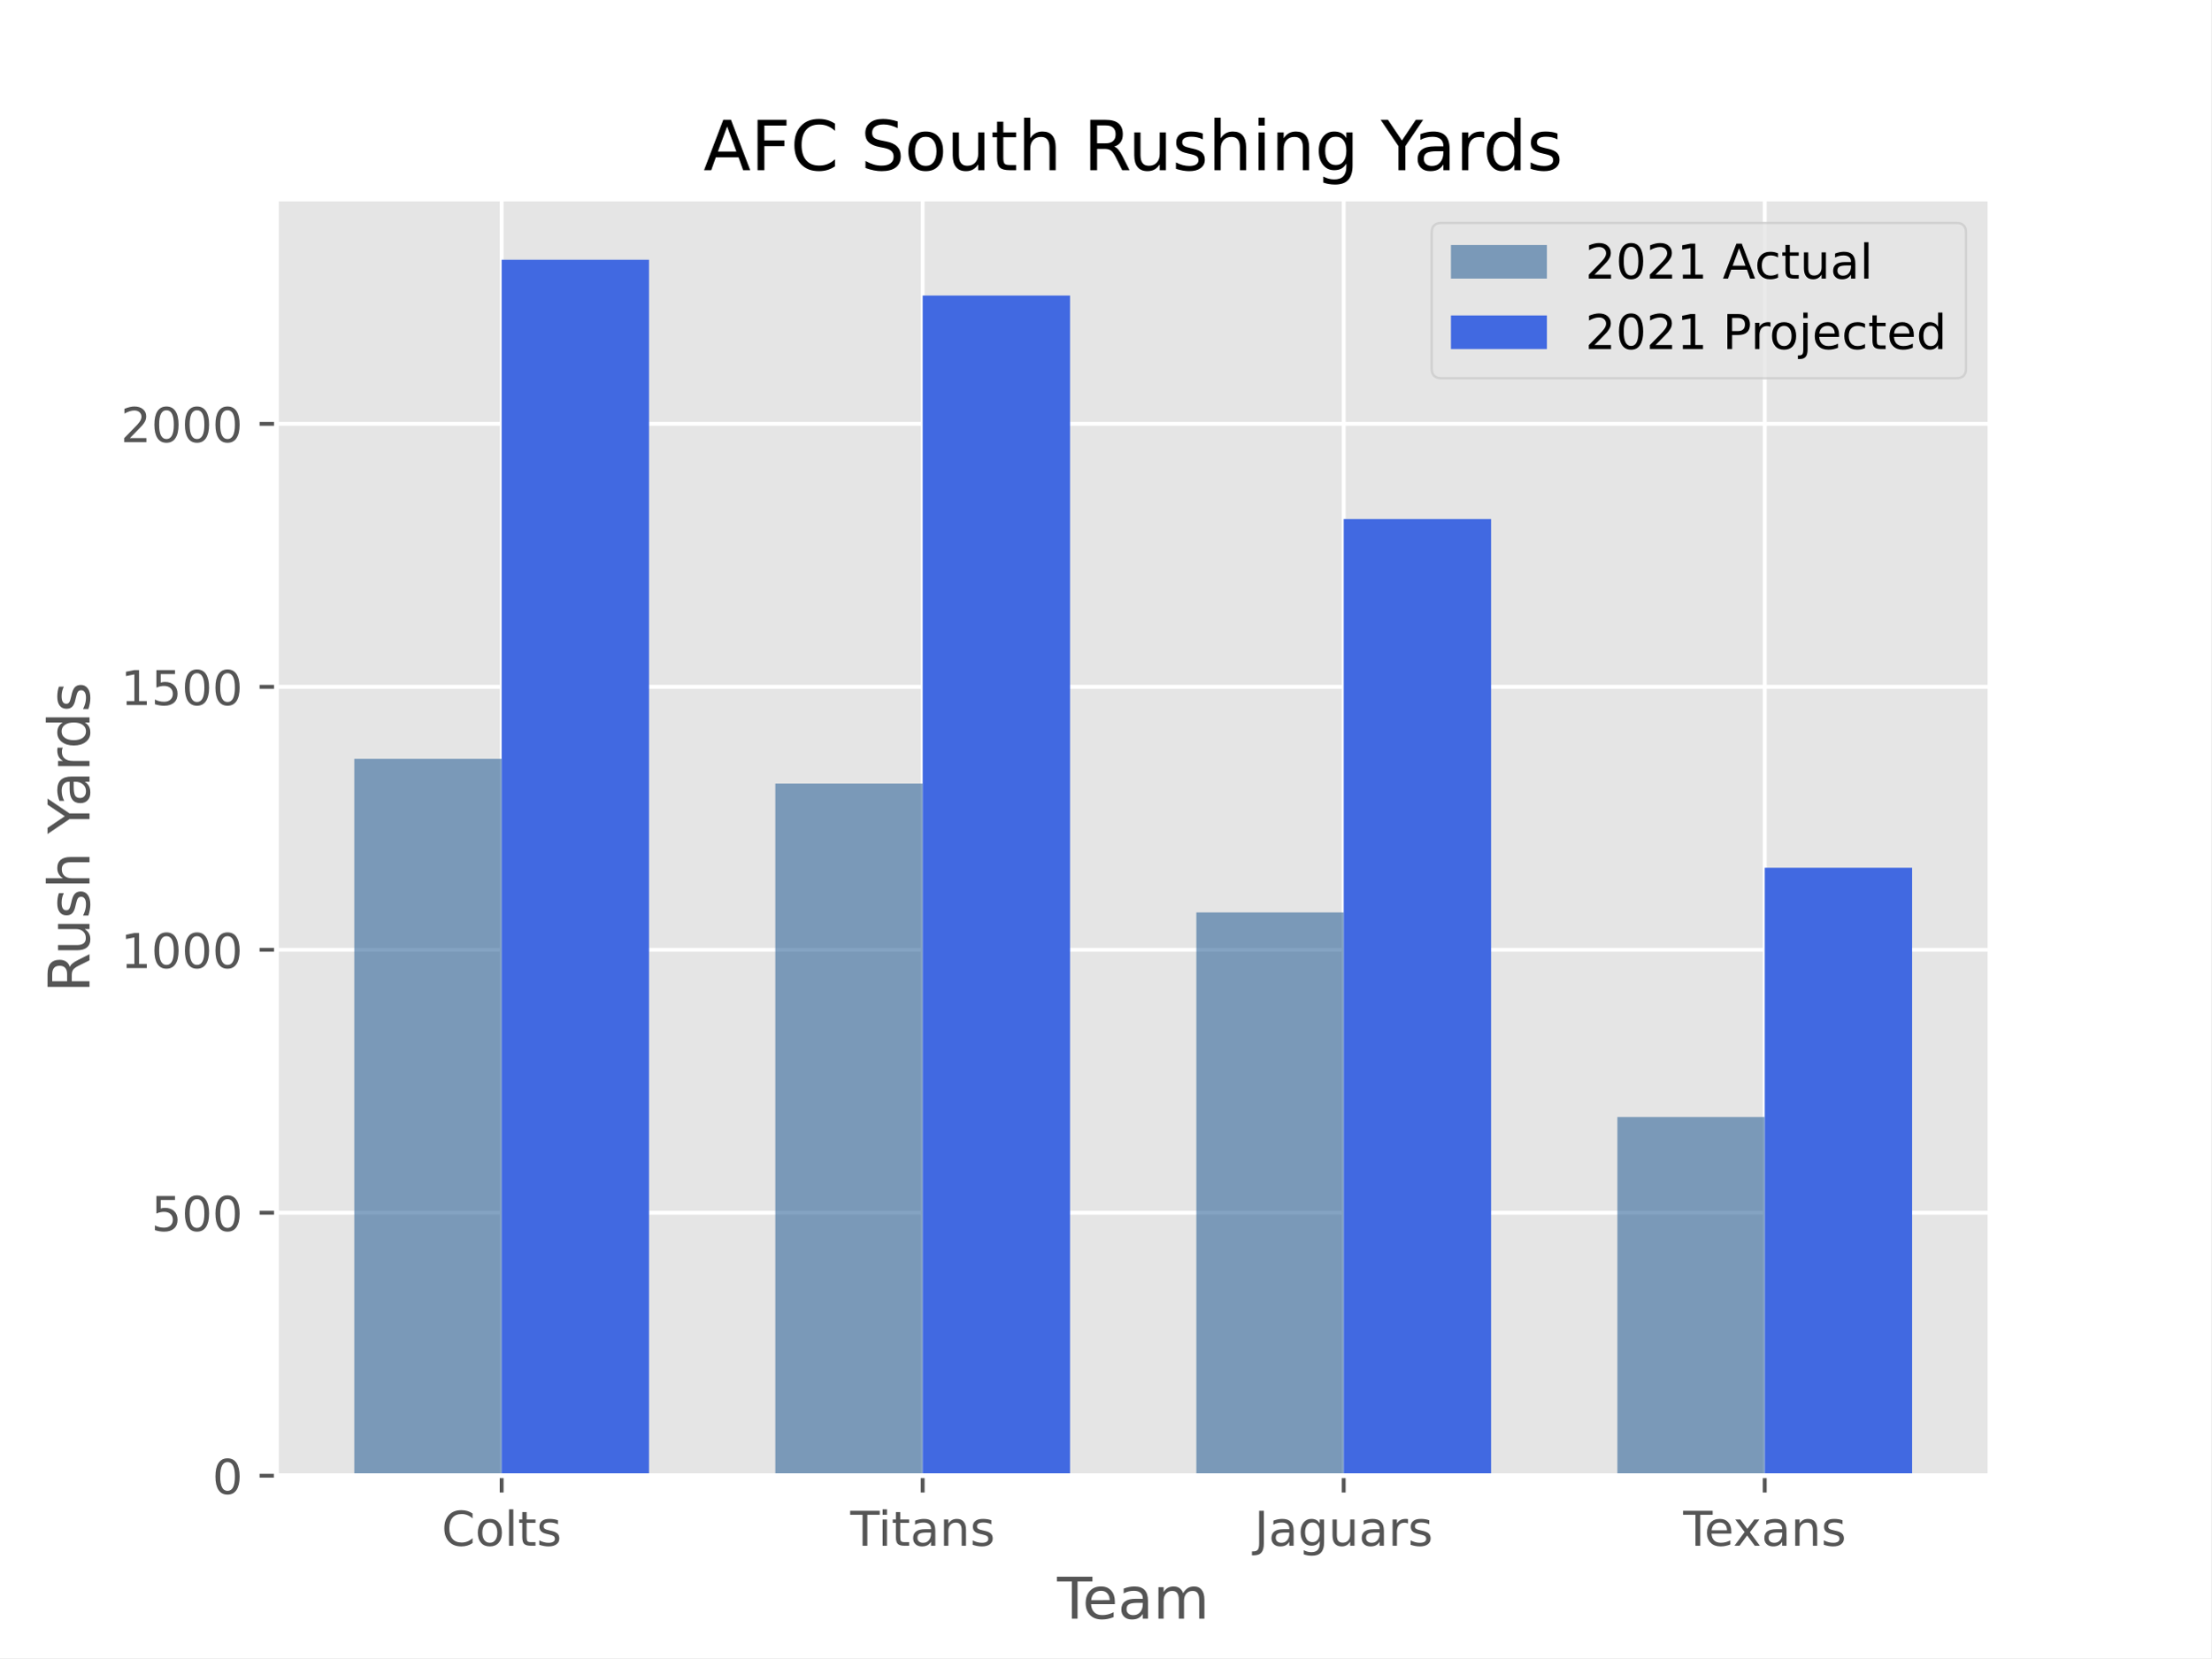
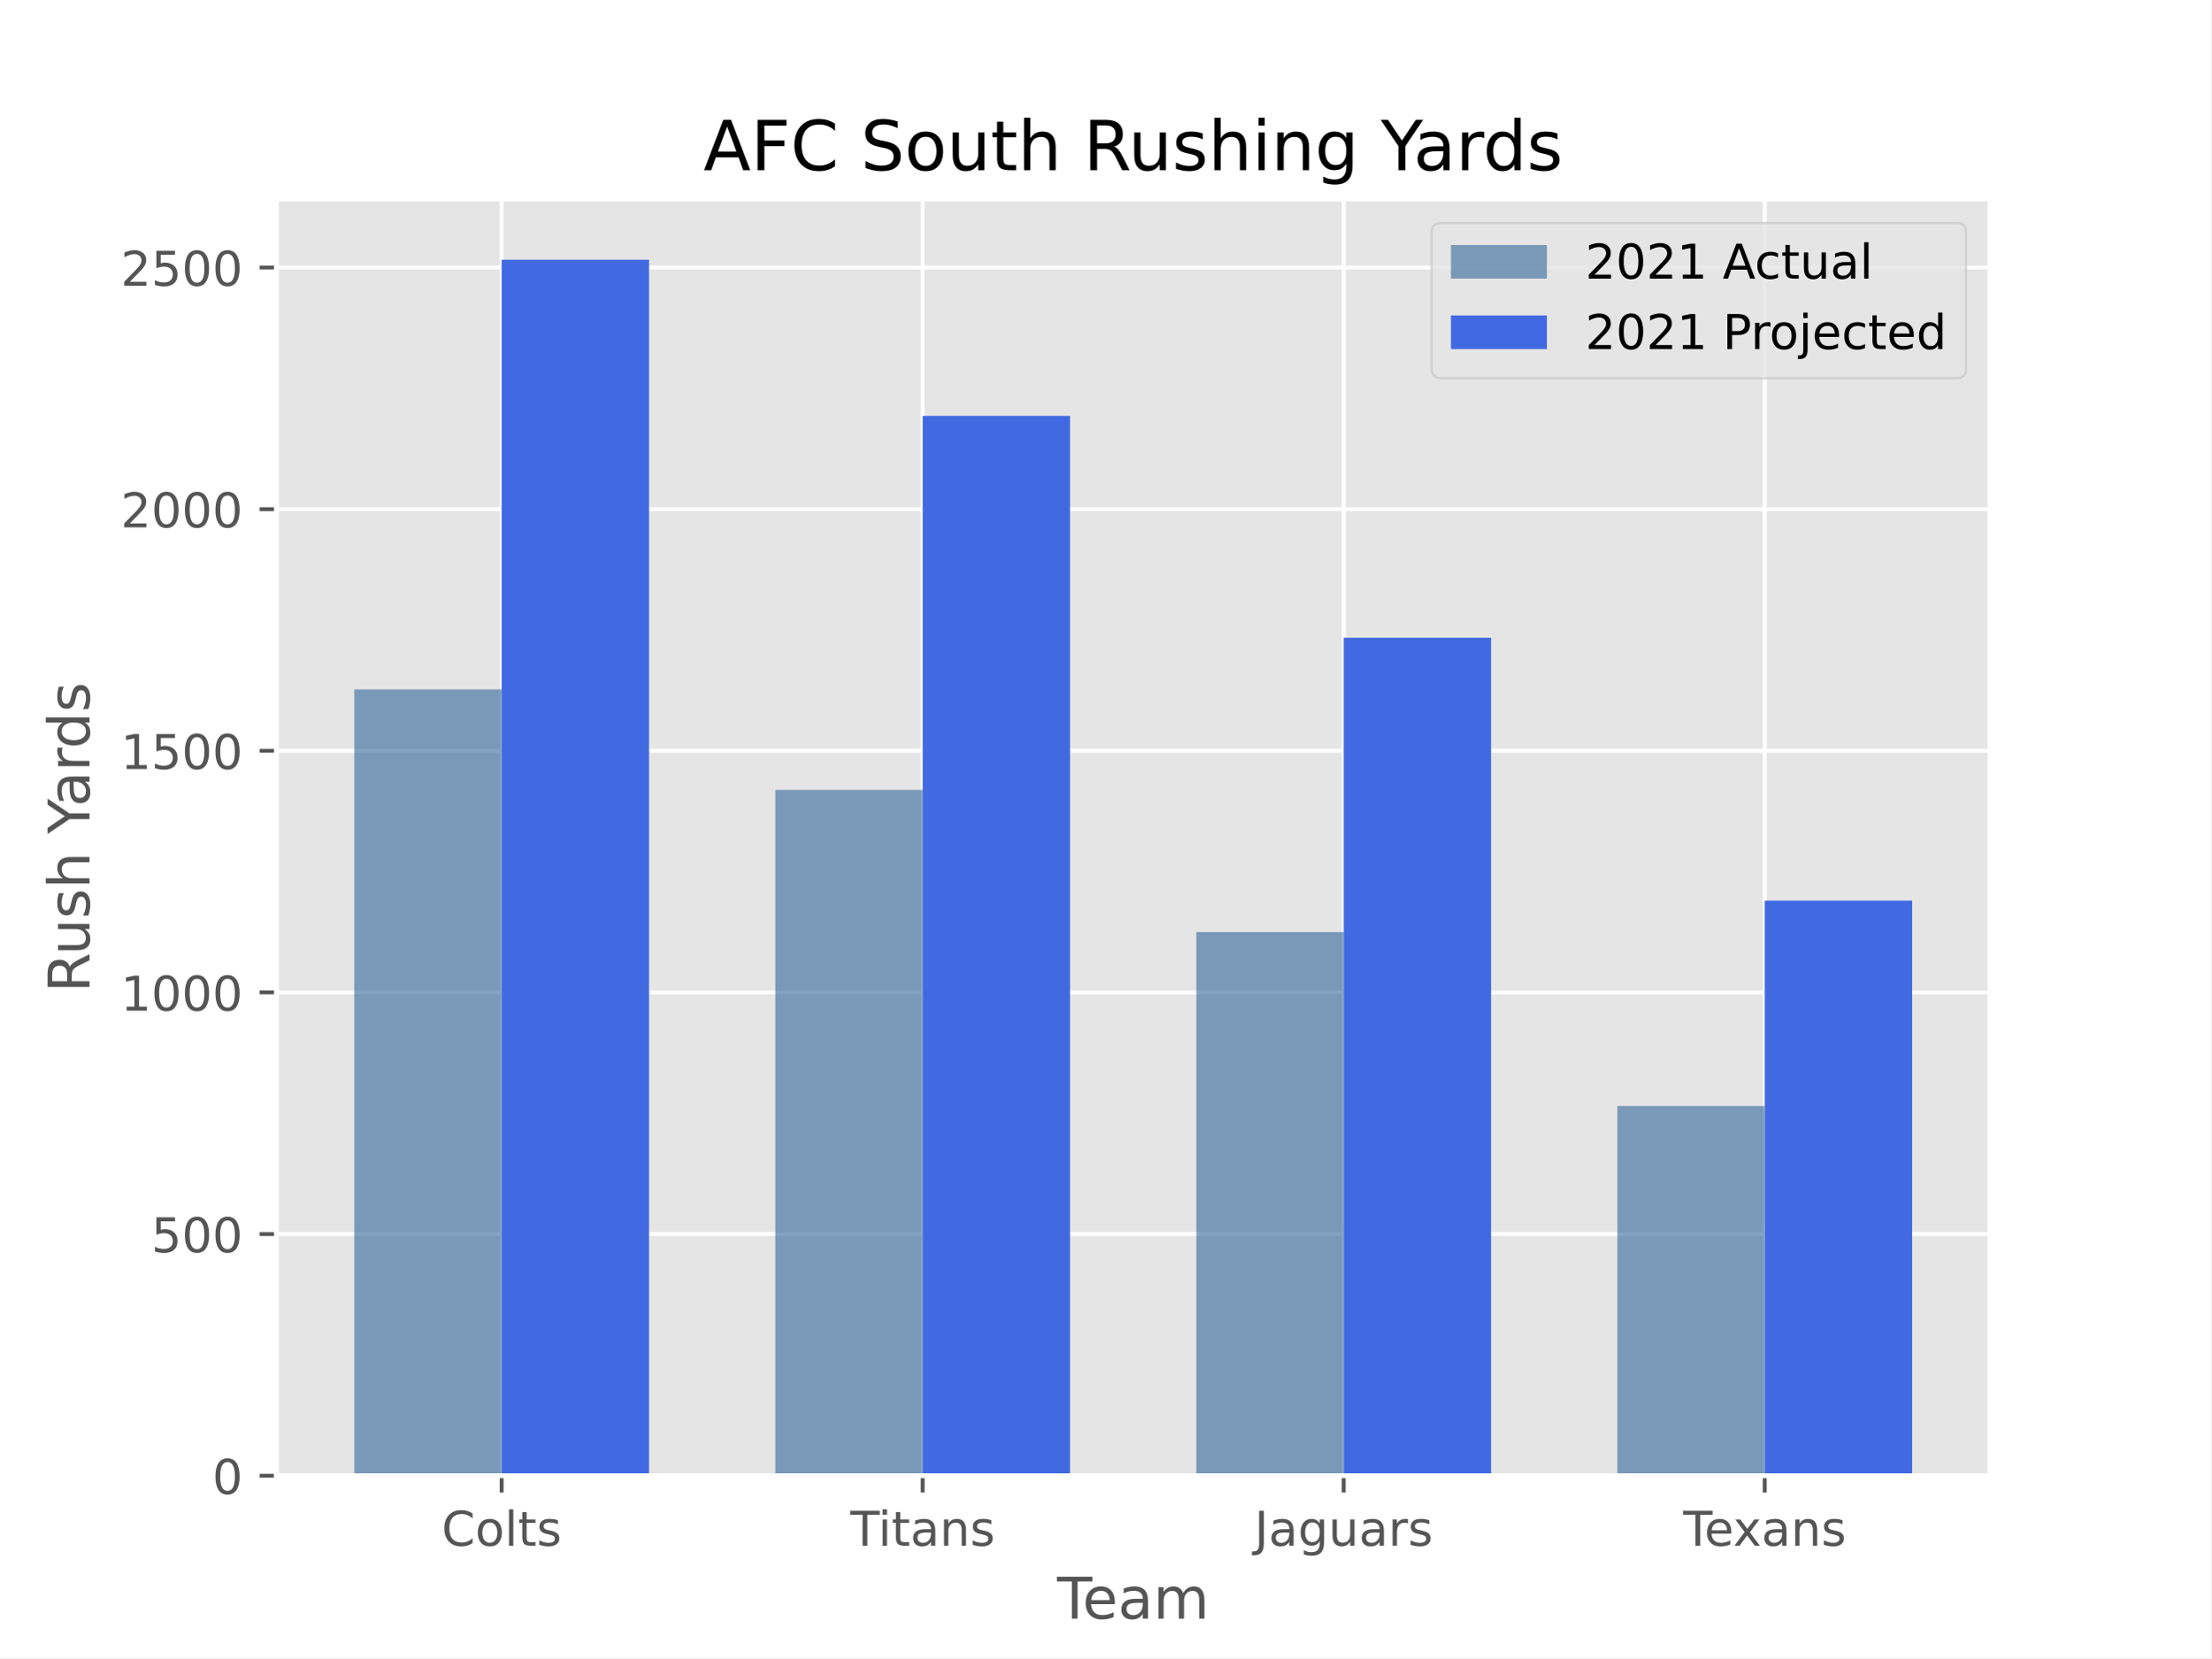
<svg xmlns="http://www.w3.org/2000/svg" xmlns:xlink="http://www.w3.org/1999/xlink" height="345.6pt" version="1.1" viewBox="0 0 460.8 345.6" width="460.8pt">
  <defs>
    <style type="text/css">*{stroke-linecap:butt;stroke-linejoin:round;}</style>
  </defs>
  <g id="figure_1">
    <g id="patch_1">
      <path d="M 0 345.6  L 460.8 345.6  L 460.8 0  L 0 0  z " style="fill:#ffffff;" />
    </g>
    <g id="axes_1">
      <g id="patch_2">
        <path d="M 57.6 307.584  L 414.72 307.584  L 414.72 41.472  L 57.6 41.472  z " style="fill:#e5e5e5;" />
      </g>
      <g id="matplotlib.axis_1">
        <g id="xtick_1">
          <g id="line2d_1">
-             <path clip-path="url(#p4362be9939)" d="M 104.543 307.584  L 104.543 41.472  " style="fill:none;stroke:#ffffff;stroke-linecap:square;stroke-width:0.8;" />
+             <path clip-path="url(#p898515c599)" d="M 104.543 307.584  L 104.543 41.472  " style="fill:none;stroke:#ffffff;stroke-linecap:square;stroke-width:0.8;" />
          </g>
          <g id="line2d_2">
            <defs>
-               <path d="M 0 0  L 0 3.5  " id="m4246001c98" style="stroke:#555555;stroke-width:0.8;" />
-             </defs>
-             <g>
-               <use style="fill:#555555;stroke:#555555;stroke-width:0.8;" x="104.543" xlink:href="#m4246001c98" y="307.584" />
+               <path d="M 0 0  L 0 3.5  " id="m2b80d77c26" style="stroke:#555555;stroke-width:0.8;" />
+             </defs>
+             <g>
+               <use style="fill:#555555;stroke:#555555;stroke-width:0.8;" x="104.543" xlink:href="#m2b80d77c26" y="307.584" />
            </g>
          </g>
          <g id="text_1">
            <g style="fill:#555555;" transform="translate(92.03861 322.1824)scale(0.1 -0.1)">
              <defs>
                <path d="M 4122 4306  L 4122 3641  Q 3803 3938 3442 4084  Q 3081 4231 2675 4231  Q 1875 4231 1450 3742  Q 1025 3253 1025 2328  Q 1025 1406 1450 917  Q 1875 428 2675 428  Q 3081 428 3442 575  Q 3803 722 4122 1019  L 4122 359  Q 3791 134 3420 21  Q 3050 -91 2638 -91  Q 1578 -91 968 557  Q 359 1206 359 2328  Q 359 3453 968 4101  Q 1578 4750 2638 4750  Q 3056 4750 3426 4639  Q 3797 4528 4122 4306  z " id="DejaVuSans-43" transform="scale(0.015625)" />
                <path d="M 1959 3097  Q 1497 3097 1228 2736  Q 959 2375 959 1747  Q 959 1119 1226 758  Q 1494 397 1959 397  Q 2419 397 2687 759  Q 2956 1122 2956 1747  Q 2956 2369 2687 2733  Q 2419 3097 1959 3097  z M 1959 3584  Q 2709 3584 3137 3096  Q 3566 2609 3566 1747  Q 3566 888 3137 398  Q 2709 -91 1959 -91  Q 1206 -91 779 398  Q 353 888 353 1747  Q 353 2609 779 3096  Q 1206 3584 1959 3584  z " id="DejaVuSans-6f" transform="scale(0.015625)" />
                <path d="M 603 4863  L 1178 4863  L 1178 0  L 603 0  L 603 4863  z " id="DejaVuSans-6c" transform="scale(0.015625)" />
                <path d="M 1172 4494  L 1172 3500  L 2356 3500  L 2356 3053  L 1172 3053  L 1172 1153  Q 1172 725 1289 603  Q 1406 481 1766 481  L 2356 481  L 2356 0  L 1766 0  Q 1100 0 847 248  Q 594 497 594 1153  L 594 3053  L 172 3053  L 172 3500  L 594 3500  L 594 4494  L 1172 4494  z " id="DejaVuSans-74" transform="scale(0.015625)" />
                <path d="M 2834 3397  L 2834 2853  Q 2591 2978 2328 3040  Q 2066 3103 1784 3103  Q 1356 3103 1142 2972  Q 928 2841 928 2578  Q 928 2378 1081 2264  Q 1234 2150 1697 2047  L 1894 2003  Q 2506 1872 2764 1633  Q 3022 1394 3022 966  Q 3022 478 2636 193  Q 2250 -91 1575 -91  Q 1294 -91 989 -36  Q 684 19 347 128  L 347 722  Q 666 556 975 473  Q 1284 391 1588 391  Q 1994 391 2212 530  Q 2431 669 2431 922  Q 2431 1156 2273 1281  Q 2116 1406 1581 1522  L 1381 1569  Q 847 1681 609 1914  Q 372 2147 372 2553  Q 372 3047 722 3315  Q 1072 3584 1716 3584  Q 2034 3584 2315 3537  Q 2597 3491 2834 3397  z " id="DejaVuSans-73" transform="scale(0.015625)" />
              </defs>
              <use xlink:href="#DejaVuSans-43" />
              <use x="69.824" xlink:href="#DejaVuSans-6f" />
              <use x="131.006" xlink:href="#DejaVuSans-6c" />
              <use x="158.789" xlink:href="#DejaVuSans-74" />
              <use x="197.998" xlink:href="#DejaVuSans-73" />
            </g>
          </g>
        </g>
        <g id="xtick_2">
          <g id="line2d_3">
-             <path clip-path="url(#p4362be9939)" d="M 192.288 307.584  L 192.288 41.472  " style="fill:none;stroke:#ffffff;stroke-linecap:square;stroke-width:0.8;" />
+             <path clip-path="url(#p898515c599)" d="M 192.288 307.584  L 192.288 41.472  " style="fill:none;stroke:#ffffff;stroke-linecap:square;stroke-width:0.8;" />
          </g>
          <g id="line2d_4">
            <g>
-               <use style="fill:#555555;stroke:#555555;stroke-width:0.8;" x="192.288" xlink:href="#m4246001c98" y="307.584" />
+               <use style="fill:#555555;stroke:#555555;stroke-width:0.8;" x="192.288" xlink:href="#m2b80d77c26" y="307.584" />
            </g>
          </g>
          <g id="text_2">
            <g style="fill:#555555;" transform="translate(177.2034 322.1824)scale(0.1 -0.1)">
              <defs>
                <path d="M -19 4666  L 3928 4666  L 3928 4134  L 2272 4134  L 2272 0  L 1638 0  L 1638 4134  L -19 4134  L -19 4666  z " id="DejaVuSans-54" transform="scale(0.015625)" />
                <path d="M 603 3500  L 1178 3500  L 1178 0  L 603 0  L 603 3500  z M 603 4863  L 1178 4863  L 1178 4134  L 603 4134  L 603 4863  z " id="DejaVuSans-69" transform="scale(0.015625)" />
                <path d="M 2194 1759  Q 1497 1759 1228 1600  Q 959 1441 959 1056  Q 959 750 1161 570  Q 1363 391 1709 391  Q 2188 391 2477 730  Q 2766 1069 2766 1631  L 2766 1759  L 2194 1759  z M 3341 1997  L 3341 0  L 2766 0  L 2766 531  Q 2569 213 2275 61  Q 1981 -91 1556 -91  Q 1019 -91 701 211  Q 384 513 384 1019  Q 384 1609 779 1909  Q 1175 2209 1959 2209  L 2766 2209  L 2766 2266  Q 2766 2663 2505 2880  Q 2244 3097 1772 3097  Q 1472 3097 1187 3025  Q 903 2953 641 2809  L 641 3341  Q 956 3463 1253 3523  Q 1550 3584 1831 3584  Q 2591 3584 2966 3190  Q 3341 2797 3341 1997  z " id="DejaVuSans-61" transform="scale(0.015625)" />
                <path d="M 3513 2113  L 3513 0  L 2938 0  L 2938 2094  Q 2938 2591 2744 2837  Q 2550 3084 2163 3084  Q 1697 3084 1428 2787  Q 1159 2491 1159 1978  L 1159 0  L 581 0  L 581 3500  L 1159 3500  L 1159 2956  Q 1366 3272 1645 3428  Q 1925 3584 2291 3584  Q 2894 3584 3203 3211  Q 3513 2838 3513 2113  z " id="DejaVuSans-6e" transform="scale(0.015625)" />
              </defs>
              <use xlink:href="#DejaVuSans-54" />
              <use x="57.959" xlink:href="#DejaVuSans-69" />
              <use x="85.742" xlink:href="#DejaVuSans-74" />
              <use x="124.951" xlink:href="#DejaVuSans-61" />
              <use x="186.23" xlink:href="#DejaVuSans-6e" />
              <use x="249.609" xlink:href="#DejaVuSans-73" />
            </g>
          </g>
        </g>
        <g id="xtick_3">
          <g id="line2d_5">
-             <path clip-path="url(#p4362be9939)" d="M 280.032 307.584  L 280.032 41.472  " style="fill:none;stroke:#ffffff;stroke-linecap:square;stroke-width:0.8;" />
+             <path clip-path="url(#p898515c599)" d="M 280.032 307.584  L 280.032 41.472  " style="fill:none;stroke:#ffffff;stroke-linecap:square;stroke-width:0.8;" />
          </g>
          <g id="line2d_6">
            <g>
-               <use style="fill:#555555;stroke:#555555;stroke-width:0.8;" x="280.032" xlink:href="#m4246001c98" y="307.584" />
+               <use style="fill:#555555;stroke:#555555;stroke-width:0.8;" x="280.032" xlink:href="#m2b80d77c26" y="307.584" />
            </g>
          </g>
          <g id="text_3">
            <g style="fill:#555555;" transform="translate(261.426 322.1824)scale(0.1 -0.1)">
              <defs>
                <path d="M 628 4666  L 1259 4666  L 1259 325  Q 1259 -519 939 -900  Q 619 -1281 -91 -1281  L -331 -1281  L -331 -750  L -134 -750  Q 284 -750 456 -515  Q 628 -281 628 325  L 628 4666  z " id="DejaVuSans-4a" transform="scale(0.015625)" />
                <path d="M 2906 1791  Q 2906 2416 2648 2759  Q 2391 3103 1925 3103  Q 1463 3103 1205 2759  Q 947 2416 947 1791  Q 947 1169 1205 825  Q 1463 481 1925 481  Q 2391 481 2648 825  Q 2906 1169 2906 1791  z M 3481 434  Q 3481 -459 3084 -895  Q 2688 -1331 1869 -1331  Q 1566 -1331 1297 -1286  Q 1028 -1241 775 -1147  L 775 -588  Q 1028 -725 1275 -790  Q 1522 -856 1778 -856  Q 2344 -856 2625 -561  Q 2906 -266 2906 331  L 2906 616  Q 2728 306 2450 153  Q 2172 0 1784 0  Q 1141 0 747 490  Q 353 981 353 1791  Q 353 2603 747 3093  Q 1141 3584 1784 3584  Q 2172 3584 2450 3431  Q 2728 3278 2906 2969  L 2906 3500  L 3481 3500  L 3481 434  z " id="DejaVuSans-67" transform="scale(0.015625)" />
                <path d="M 544 1381  L 544 3500  L 1119 3500  L 1119 1403  Q 1119 906 1312 657  Q 1506 409 1894 409  Q 2359 409 2629 706  Q 2900 1003 2900 1516  L 2900 3500  L 3475 3500  L 3475 0  L 2900 0  L 2900 538  Q 2691 219 2414 64  Q 2138 -91 1772 -91  Q 1169 -91 856 284  Q 544 659 544 1381  z M 1991 3584  L 1991 3584  z " id="DejaVuSans-75" transform="scale(0.015625)" />
                <path d="M 2631 2963  Q 2534 3019 2420 3045  Q 2306 3072 2169 3072  Q 1681 3072 1420 2755  Q 1159 2438 1159 1844  L 1159 0  L 581 0  L 581 3500  L 1159 3500  L 1159 2956  Q 1341 3275 1631 3429  Q 1922 3584 2338 3584  Q 2397 3584 2469 3576  Q 2541 3569 2628 3553  L 2631 2963  z " id="DejaVuSans-72" transform="scale(0.015625)" />
              </defs>
              <use xlink:href="#DejaVuSans-4a" />
              <use x="29.492" xlink:href="#DejaVuSans-61" />
              <use x="90.771" xlink:href="#DejaVuSans-67" />
              <use x="154.248" xlink:href="#DejaVuSans-75" />
              <use x="217.627" xlink:href="#DejaVuSans-61" />
              <use x="278.906" xlink:href="#DejaVuSans-72" />
              <use x="320.02" xlink:href="#DejaVuSans-73" />
            </g>
          </g>
        </g>
        <g id="xtick_4">
          <g id="line2d_7">
-             <path clip-path="url(#p4362be9939)" d="M 367.777 307.584  L 367.777 41.472  " style="fill:none;stroke:#ffffff;stroke-linecap:square;stroke-width:0.8;" />
+             <path clip-path="url(#p898515c599)" d="M 367.777 307.584  L 367.777 41.472  " style="fill:none;stroke:#ffffff;stroke-linecap:square;stroke-width:0.8;" />
          </g>
          <g id="line2d_8">
            <g>
-               <use style="fill:#555555;stroke:#555555;stroke-width:0.8;" x="367.777" xlink:href="#m4246001c98" y="307.584" />
+               <use style="fill:#555555;stroke:#555555;stroke-width:0.8;" x="367.777" xlink:href="#m2b80d77c26" y="307.584" />
            </g>
          </g>
          <g id="text_4">
            <g style="fill:#555555;" transform="translate(350.7869 322.1824)scale(0.1 -0.1)">
              <defs>
                <path d="M 3597 1894  L 3597 1613  L 953 1613  Q 991 1019 1311 708  Q 1631 397 2203 397  Q 2534 397 2845 478  Q 3156 559 3463 722  L 3463 178  Q 3153 47 2828 -22  Q 2503 -91 2169 -91  Q 1331 -91 842 396  Q 353 884 353 1716  Q 353 2575 817 3079  Q 1281 3584 2069 3584  Q 2775 3584 3186 3129  Q 3597 2675 3597 1894  z M 3022 2063  Q 3016 2534 2758 2815  Q 2500 3097 2075 3097  Q 1594 3097 1305 2825  Q 1016 2553 972 2059  L 3022 2063  z " id="DejaVuSans-65" transform="scale(0.015625)" />
                <path d="M 3513 3500  L 2247 1797  L 3578 0  L 2900 0  L 1881 1375  L 863 0  L 184 0  L 1544 1831  L 300 3500  L 978 3500  L 1906 2253  L 2834 3500  L 3513 3500  z " id="DejaVuSans-78" transform="scale(0.015625)" />
              </defs>
              <use xlink:href="#DejaVuSans-54" />
              <use x="44.084" xlink:href="#DejaVuSans-65" />
              <use x="103.857" xlink:href="#DejaVuSans-78" />
              <use x="163.037" xlink:href="#DejaVuSans-61" />
              <use x="224.316" xlink:href="#DejaVuSans-6e" />
              <use x="287.695" xlink:href="#DejaVuSans-73" />
            </g>
          </g>
        </g>
        <g id="text_5">
          <g style="fill:#555555;" transform="translate(220.3022 337.3802)scale(0.12 -0.12)">
            <defs>
              <path d="M 3328 2828  Q 3544 3216 3844 3400  Q 4144 3584 4550 3584  Q 5097 3584 5394 3201  Q 5691 2819 5691 2113  L 5691 0  L 5113 0  L 5113 2094  Q 5113 2597 4934 2840  Q 4756 3084 4391 3084  Q 3944 3084 3684 2787  Q 3425 2491 3425 1978  L 3425 0  L 2847 0  L 2847 2094  Q 2847 2600 2669 2842  Q 2491 3084 2119 3084  Q 1678 3084 1418 2786  Q 1159 2488 1159 1978  L 1159 0  L 581 0  L 581 3500  L 1159 3500  L 1159 2956  Q 1356 3278 1631 3431  Q 1906 3584 2284 3584  Q 2666 3584 2933 3390  Q 3200 3197 3328 2828  z " id="DejaVuSans-6d" transform="scale(0.015625)" />
            </defs>
            <use xlink:href="#DejaVuSans-54" />
            <use x="44.084" xlink:href="#DejaVuSans-65" />
            <use x="105.607" xlink:href="#DejaVuSans-61" />
            <use x="166.887" xlink:href="#DejaVuSans-6d" />
          </g>
        </g>
      </g>
      <g id="matplotlib.axis_2">
        <g id="ytick_1">
          <g id="line2d_9">
-             <path clip-path="url(#p4362be9939)" d="M 57.6 307.584  L 414.72 307.584  " style="fill:none;stroke:#ffffff;stroke-linecap:square;stroke-width:0.8;" />
+             <path clip-path="url(#p898515c599)" d="M 57.6 307.584  L 414.72 307.584  " style="fill:none;stroke:#ffffff;stroke-linecap:square;stroke-width:0.8;" />
          </g>
          <g id="line2d_10">
            <defs>
-               <path d="M 0 0  L -3.5 0  " id="m868d45d275" style="stroke:#555555;stroke-width:0.8;" />
-             </defs>
-             <g>
-               <use style="fill:#555555;stroke:#555555;stroke-width:0.8;" x="57.6" xlink:href="#m868d45d275" y="307.584" />
+               <path d="M 0 0  L -3.5 0  " id="m10684eb55a" style="stroke:#555555;stroke-width:0.8;" />
+             </defs>
+             <g>
+               <use style="fill:#555555;stroke:#555555;stroke-width:0.8;" x="57.6" xlink:href="#m10684eb55a" y="307.584" />
            </g>
          </g>
          <g id="text_6">
            <g style="fill:#555555;" transform="translate(44.2375 311.3832)scale(0.1 -0.1)">
              <defs>
                <path d="M 2034 4250  Q 1547 4250 1301 3770  Q 1056 3291 1056 2328  Q 1056 1369 1301 889  Q 1547 409 2034 409  Q 2525 409 2770 889  Q 3016 1369 3016 2328  Q 3016 3291 2770 3770  Q 2525 4250 2034 4250  z M 2034 4750  Q 2819 4750 3233 4129  Q 3647 3509 3647 2328  Q 3647 1150 3233 529  Q 2819 -91 2034 -91  Q 1250 -91 836 529  Q 422 1150 422 2328  Q 422 3509 836 4129  Q 1250 4750 2034 4750  z " id="DejaVuSans-30" transform="scale(0.015625)" />
              </defs>
              <use xlink:href="#DejaVuSans-30" />
            </g>
          </g>
        </g>
        <g id="ytick_2">
          <g id="line2d_11">
-             <path clip-path="url(#p4362be9939)" d="M 57.6 252.774  L 414.72 252.774  " style="fill:none;stroke:#ffffff;stroke-linecap:square;stroke-width:0.8;" />
+             <path clip-path="url(#p898515c599)" d="M 57.6 257.218  L 414.72 257.218  " style="fill:none;stroke:#ffffff;stroke-linecap:square;stroke-width:0.8;" />
          </g>
          <g id="line2d_12">
            <g>
-               <use style="fill:#555555;stroke:#555555;stroke-width:0.8;" x="57.6" xlink:href="#m868d45d275" y="252.774" />
+               <use style="fill:#555555;stroke:#555555;stroke-width:0.8;" x="57.6" xlink:href="#m10684eb55a" y="257.218" />
            </g>
          </g>
          <g id="text_7">
-             <g style="fill:#555555;" transform="translate(31.5125 256.5735)scale(0.1 -0.1)">
+             <g style="fill:#555555;" transform="translate(31.5125 261.0176)scale(0.1 -0.1)">
              <defs>
                <path d="M 691 4666  L 3169 4666  L 3169 4134  L 1269 4134  L 1269 2991  Q 1406 3038 1543 3061  Q 1681 3084 1819 3084  Q 2600 3084 3056 2656  Q 3513 2228 3513 1497  Q 3513 744 3044 326  Q 2575 -91 1722 -91  Q 1428 -91 1123 -41  Q 819 9 494 109  L 494 744  Q 775 591 1075 516  Q 1375 441 1709 441  Q 2250 441 2565 725  Q 2881 1009 2881 1497  Q 2881 1984 2565 2268  Q 2250 2553 1709 2553  Q 1456 2553 1204 2497  Q 953 2441 691 2322  L 691 4666  z " id="DejaVuSans-35" transform="scale(0.015625)" />
              </defs>
              <use xlink:href="#DejaVuSans-35" />
              <use x="63.623" xlink:href="#DejaVuSans-30" />
              <use x="127.246" xlink:href="#DejaVuSans-30" />
            </g>
          </g>
        </g>
        <g id="ytick_3">
          <g id="line2d_13">
-             <path clip-path="url(#p4362be9939)" d="M 57.6 197.965  L 414.72 197.965  " style="fill:none;stroke:#ffffff;stroke-linecap:square;stroke-width:0.8;" />
+             <path clip-path="url(#p898515c599)" d="M 57.6 206.853  L 414.72 206.853  " style="fill:none;stroke:#ffffff;stroke-linecap:square;stroke-width:0.8;" />
          </g>
          <g id="line2d_14">
            <g>
-               <use style="fill:#555555;stroke:#555555;stroke-width:0.8;" x="57.6" xlink:href="#m868d45d275" y="197.965" />
+               <use style="fill:#555555;stroke:#555555;stroke-width:0.8;" x="57.6" xlink:href="#m10684eb55a" y="206.853" />
            </g>
          </g>
          <g id="text_8">
-             <g style="fill:#555555;" transform="translate(25.15 201.7638)scale(0.1 -0.1)">
+             <g style="fill:#555555;" transform="translate(25.15 210.6519)scale(0.1 -0.1)">
              <defs>
                <path d="M 794 531  L 1825 531  L 1825 4091  L 703 3866  L 703 4441  L 1819 4666  L 2450 4666  L 2450 531  L 3481 531  L 3481 0  L 794 0  L 794 531  z " id="DejaVuSans-31" transform="scale(0.015625)" />
              </defs>
              <use xlink:href="#DejaVuSans-31" />
              <use x="63.623" xlink:href="#DejaVuSans-30" />
              <use x="127.246" xlink:href="#DejaVuSans-30" />
              <use x="190.869" xlink:href="#DejaVuSans-30" />
            </g>
          </g>
        </g>
        <g id="ytick_4">
          <g id="line2d_15">
-             <path clip-path="url(#p4362be9939)" d="M 57.6 143.155  L 414.72 143.155  " style="fill:none;stroke:#ffffff;stroke-linecap:square;stroke-width:0.8;" />
+             <path clip-path="url(#p898515c599)" d="M 57.6 156.487  L 414.72 156.487  " style="fill:none;stroke:#ffffff;stroke-linecap:square;stroke-width:0.8;" />
          </g>
          <g id="line2d_16">
            <g>
-               <use style="fill:#555555;stroke:#555555;stroke-width:0.8;" x="57.6" xlink:href="#m868d45d275" y="143.155" />
+               <use style="fill:#555555;stroke:#555555;stroke-width:0.8;" x="57.6" xlink:href="#m10684eb55a" y="156.487" />
            </g>
          </g>
          <g id="text_9">
-             <g style="fill:#555555;" transform="translate(25.15 146.9542)scale(0.1 -0.1)">
+             <g style="fill:#555555;" transform="translate(25.15 160.2862)scale(0.1 -0.1)">
              <use xlink:href="#DejaVuSans-31" />
              <use x="63.623" xlink:href="#DejaVuSans-35" />
              <use x="127.246" xlink:href="#DejaVuSans-30" />
              <use x="190.869" xlink:href="#DejaVuSans-30" />
            </g>
          </g>
        </g>
        <g id="ytick_5">
          <g id="line2d_17">
-             <path clip-path="url(#p4362be9939)" d="M 57.6 88.345  L 414.72 88.345  " style="fill:none;stroke:#ffffff;stroke-linecap:square;stroke-width:0.8;" />
+             <path clip-path="url(#p898515c599)" d="M 57.6 106.121  L 414.72 106.121  " style="fill:none;stroke:#ffffff;stroke-linecap:square;stroke-width:0.8;" />
          </g>
          <g id="line2d_18">
            <g>
-               <use style="fill:#555555;stroke:#555555;stroke-width:0.8;" x="57.6" xlink:href="#m868d45d275" y="88.345" />
+               <use style="fill:#555555;stroke:#555555;stroke-width:0.8;" x="57.6" xlink:href="#m10684eb55a" y="106.121" />
            </g>
          </g>
          <g id="text_10">
-             <g style="fill:#555555;" transform="translate(25.15 92.14446)scale(0.1 -0.1)">
+             <g style="fill:#555555;" transform="translate(25.15 109.9206)scale(0.1 -0.1)">
              <defs>
                <path d="M 1228 531  L 3431 531  L 3431 0  L 469 0  L 469 531  Q 828 903 1448 1529  Q 2069 2156 2228 2338  Q 2531 2678 2651 2914  Q 2772 3150 2772 3378  Q 2772 3750 2511 3984  Q 2250 4219 1831 4219  Q 1534 4219 1204 4116  Q 875 4013 500 3803  L 500 4441  Q 881 4594 1212 4672  Q 1544 4750 1819 4750  Q 2544 4750 2975 4387  Q 3406 4025 3406 3419  Q 3406 3131 3298 2873  Q 3191 2616 2906 2266  Q 2828 2175 2409 1742  Q 1991 1309 1228 531  z " id="DejaVuSans-32" transform="scale(0.015625)" />
              </defs>
              <use xlink:href="#DejaVuSans-32" />
              <use x="63.623" xlink:href="#DejaVuSans-30" />
              <use x="127.246" xlink:href="#DejaVuSans-30" />
              <use x="190.869" xlink:href="#DejaVuSans-30" />
            </g>
          </g>
        </g>
-         <g id="text_11">
+         <g id="ytick_6">
+           <g id="line2d_19">
+             <path clip-path="url(#p898515c599)" d="M 57.6 55.756  L 414.72 55.756  " style="fill:none;stroke:#ffffff;stroke-linecap:square;stroke-width:0.8;" />
+           </g>
+           <g id="line2d_20">
+             <g>
+               <use style="fill:#555555;stroke:#555555;stroke-width:0.8;" x="57.6" xlink:href="#m10684eb55a" y="55.756" />
+             </g>
+           </g>
+           <g id="text_11">
+             <g style="fill:#555555;" transform="translate(25.15 59.55492)scale(0.1 -0.1)">
+               <use xlink:href="#DejaVuSans-32" />
+               <use x="63.623" xlink:href="#DejaVuSans-35" />
+               <use x="127.246" xlink:href="#DejaVuSans-30" />
+               <use x="190.869" xlink:href="#DejaVuSans-30" />
+             </g>
+           </g>
+         </g>
+         <g id="text_12">
          <g style="fill:#555555;" transform="translate(18.65438 206.8774)rotate(-90)scale(0.12 -0.12)">
            <defs>
              <path d="M 2841 2188  Q 3044 2119 3236 1894  Q 3428 1669 3622 1275  L 4263 0  L 3584 0  L 2988 1197  Q 2756 1666 2539 1819  Q 2322 1972 1947 1972  L 1259 1972  L 1259 0  L 628 0  L 628 4666  L 2053 4666  Q 2853 4666 3247 4331  Q 3641 3997 3641 3322  Q 3641 2881 3436 2590  Q 3231 2300 2841 2188  z M 1259 4147  L 1259 2491  L 2053 2491  Q 2509 2491 2742 2702  Q 2975 2913 2975 3322  Q 2975 3731 2742 3939  Q 2509 4147 2053 4147  L 1259 4147  z " id="DejaVuSans-52" transform="scale(0.015625)" />
              <path d="M 3513 2113  L 3513 0  L 2938 0  L 2938 2094  Q 2938 2591 2744 2837  Q 2550 3084 2163 3084  Q 1697 3084 1428 2787  Q 1159 2491 1159 1978  L 1159 0  L 581 0  L 581 4863  L 1159 4863  L 1159 2956  Q 1366 3272 1645 3428  Q 1925 3584 2291 3584  Q 2894 3584 3203 3211  Q 3513 2838 3513 2113  z " id="DejaVuSans-68" transform="scale(0.015625)" />
              <path id="DejaVuSans-20" transform="scale(0.015625)" />
              <path d="M -13 4666  L 666 4666  L 1959 2747  L 3244 4666  L 3922 4666  L 2272 2222  L 2272 0  L 1638 0  L 1638 2222  L -13 4666  z " id="DejaVuSans-59" transform="scale(0.015625)" />
              <path d="M 2906 2969  L 2906 4863  L 3481 4863  L 3481 0  L 2906 0  L 2906 525  Q 2725 213 2448 61  Q 2172 -91 1784 -91  Q 1150 -91 751 415  Q 353 922 353 1747  Q 353 2572 751 3078  Q 1150 3584 1784 3584  Q 2172 3584 2448 3432  Q 2725 3281 2906 2969  z M 947 1747  Q 947 1113 1208 752  Q 1469 391 1925 391  Q 2381 391 2643 752  Q 2906 1113 2906 1747  Q 2906 2381 2643 2742  Q 2381 3103 1925 3103  Q 1469 3103 1208 2742  Q 947 2381 947 1747  z " id="DejaVuSans-64" transform="scale(0.015625)" />
            </defs>
            <use xlink:href="#DejaVuSans-52" />
            <use x="64.982" xlink:href="#DejaVuSans-75" />
            <use x="128.361" xlink:href="#DejaVuSans-73" />
            <use x="180.461" xlink:href="#DejaVuSans-68" />
            <use x="243.84" xlink:href="#DejaVuSans-20" />
            <use x="275.627" xlink:href="#DejaVuSans-59" />
            <use x="322.961" xlink:href="#DejaVuSans-61" />
            <use x="384.24" xlink:href="#DejaVuSans-72" />
            <use x="423.604" xlink:href="#DejaVuSans-64" />
            <use x="487.08" xlink:href="#DejaVuSans-73" />
          </g>
        </g>
      </g>
      <g id="patch_3">
-         <path clip-path="url(#p4362be9939)" d="M 73.833 307.584  L 104.543 307.584  L 104.543 158.173  L 73.833 158.173  z " style="fill:#336699;fill-opacity:0.6;" />
+         <path clip-path="url(#p898515c599)" d="M 73.833 307.584  L 104.543 307.584  L 104.543 143.694  L 73.833 143.694  z " style="fill:#336699;fill-opacity:0.6;" />
      </g>
      <g id="patch_4">
-         <path clip-path="url(#p4362be9939)" d="M 161.577 307.584  L 192.288 307.584  L 192.288 163.325  L 161.577 163.325  z " style="fill:#336699;fill-opacity:0.6;" />
+         <path clip-path="url(#p898515c599)" d="M 161.577 307.584  L 192.288 307.584  L 192.288 164.646  L 161.577 164.646  z " style="fill:#336699;fill-opacity:0.6;" />
      </g>
      <g id="patch_5">
-         <path clip-path="url(#p4362be9939)" d="M 249.322 307.584  L 280.032 307.584  L 280.032 190.182  L 249.322 190.182  z " style="fill:#336699;fill-opacity:0.6;" />
+         <path clip-path="url(#p898515c599)" d="M 249.322 307.584  L 280.032 307.584  L 280.032 194.261  L 249.322 194.261  z " style="fill:#336699;fill-opacity:0.6;" />
      </g>
      <g id="patch_6">
-         <path clip-path="url(#p4362be9939)" d="M 337.066 307.584  L 367.777 307.584  L 367.777 232.824  L 337.066 232.824  z " style="fill:#336699;fill-opacity:0.6;" />
+         <path clip-path="url(#p898515c599)" d="M 337.066 307.584  L 367.777 307.584  L 367.777 230.525  L 337.066 230.525  z " style="fill:#336699;fill-opacity:0.6;" />
      </g>
      <g id="patch_7">
-         <path clip-path="url(#p4362be9939)" d="M 104.543 307.584  L 135.254 307.584  L 135.254 54.144  L 104.543 54.144  z " style="fill:#4169e1;" />
+         <path clip-path="url(#p898515c599)" d="M 104.543 307.584  L 135.254 307.584  L 135.254 54.144  L 104.543 54.144  z " style="fill:#4169e1;" />
      </g>
      <g id="patch_8">
-         <path clip-path="url(#p4362be9939)" d="M 192.288 307.584  L 222.998 307.584  L 222.998 61.598  L 192.288 61.598  z " style="fill:#4169e1;" />
+         <path clip-path="url(#p898515c599)" d="M 192.288 307.584  L 222.998 307.584  L 222.998 86.68  L 192.288 86.68  z " style="fill:#4169e1;" />
      </g>
      <g id="patch_9">
-         <path clip-path="url(#p4362be9939)" d="M 280.032 307.584  L 310.743 307.584  L 310.743 108.186  L 280.032 108.186  z " style="fill:#4169e1;" />
+         <path clip-path="url(#p898515c599)" d="M 280.032 307.584  L 310.743 307.584  L 310.743 132.916  L 280.032 132.916  z " style="fill:#4169e1;" />
      </g>
      <g id="patch_10">
-         <path clip-path="url(#p4362be9939)" d="M 367.777 307.584  L 398.487 307.584  L 398.487 180.864  L 367.777 180.864  z " style="fill:#4169e1;" />
+         <path clip-path="url(#p898515c599)" d="M 367.777 307.584  L 398.487 307.584  L 398.487 187.714  L 367.777 187.714  z " style="fill:#4169e1;" />
      </g>
      <g id="patch_11">
        <path d="M 57.6 307.584  L 57.6 41.472  " style="fill:none;stroke:#ffffff;stroke-linecap:square;stroke-linejoin:miter;" />
      </g>
      <g id="patch_12">
        <path d="M 414.72 307.584  L 414.72 41.472  " style="fill:none;stroke:#ffffff;stroke-linecap:square;stroke-linejoin:miter;" />
      </g>
      <g id="patch_13">
        <path d="M 57.6 307.584  L 414.72 307.584  " style="fill:none;stroke:#ffffff;stroke-linecap:square;stroke-linejoin:miter;" />
      </g>
      <g id="patch_14">
        <path d="M 57.6 41.472  L 414.72 41.472  " style="fill:none;stroke:#ffffff;stroke-linecap:square;stroke-linejoin:miter;" />
      </g>
-       <g id="text_12">
+       <g id="text_13">
        <g transform="translate(146.6111 35.472)scale(0.144 -0.144)">
          <defs>
            <path d="M 2188 4044  L 1331 1722  L 3047 1722  L 2188 4044  z M 1831 4666  L 2547 4666  L 4325 0  L 3669 0  L 3244 1197  L 1141 1197  L 716 0  L 50 0  L 1831 4666  z " id="DejaVuSans-41" transform="scale(0.015625)" />
            <path d="M 628 4666  L 3309 4666  L 3309 4134  L 1259 4134  L 1259 2759  L 3109 2759  L 3109 2228  L 1259 2228  L 1259 0  L 628 0  L 628 4666  z " id="DejaVuSans-46" transform="scale(0.015625)" />
            <path d="M 3425 4513  L 3425 3897  Q 3066 4069 2747 4153  Q 2428 4238 2131 4238  Q 1616 4238 1336 4038  Q 1056 3838 1056 3469  Q 1056 3159 1242 3001  Q 1428 2844 1947 2747  L 2328 2669  Q 3034 2534 3370 2195  Q 3706 1856 3706 1288  Q 3706 609 3251 259  Q 2797 -91 1919 -91  Q 1588 -91 1214 -16  Q 841 59 441 206  L 441 856  Q 825 641 1194 531  Q 1563 422 1919 422  Q 2459 422 2753 634  Q 3047 847 3047 1241  Q 3047 1584 2836 1778  Q 2625 1972 2144 2069  L 1759 2144  Q 1053 2284 737 2584  Q 422 2884 422 3419  Q 422 4038 858 4394  Q 1294 4750 2059 4750  Q 2388 4750 2728 4690  Q 3069 4631 3425 4513  z " id="DejaVuSans-53" transform="scale(0.015625)" />
          </defs>
          <use xlink:href="#DejaVuSans-41" />
          <use x="68.408" xlink:href="#DejaVuSans-46" />
          <use x="125.928" xlink:href="#DejaVuSans-43" />
          <use x="195.752" xlink:href="#DejaVuSans-20" />
          <use x="227.539" xlink:href="#DejaVuSans-53" />
          <use x="291.016" xlink:href="#DejaVuSans-6f" />
          <use x="352.197" xlink:href="#DejaVuSans-75" />
          <use x="415.576" xlink:href="#DejaVuSans-74" />
          <use x="454.785" xlink:href="#DejaVuSans-68" />
          <use x="518.164" xlink:href="#DejaVuSans-20" />
          <use x="549.951" xlink:href="#DejaVuSans-52" />
          <use x="614.934" xlink:href="#DejaVuSans-75" />
          <use x="678.312" xlink:href="#DejaVuSans-73" />
          <use x="730.412" xlink:href="#DejaVuSans-68" />
          <use x="793.791" xlink:href="#DejaVuSans-69" />
          <use x="821.574" xlink:href="#DejaVuSans-6e" />
          <use x="884.953" xlink:href="#DejaVuSans-67" />
          <use x="948.43" xlink:href="#DejaVuSans-20" />
          <use x="980.217" xlink:href="#DejaVuSans-59" />
          <use x="1027.551" xlink:href="#DejaVuSans-61" />
          <use x="1088.83" xlink:href="#DejaVuSans-72" />
          <use x="1128.193" xlink:href="#DejaVuSans-64" />
          <use x="1191.67" xlink:href="#DejaVuSans-73" />
        </g>
      </g>
      <g id="legend_1">
        <g id="patch_15">
          <path d="M 300.381 78.828  L 407.72 78.828  Q 409.72 78.828 409.72 76.828  L 409.72 48.472  Q 409.72 46.472 407.72 46.472  L 300.381 46.472  Q 298.381 46.472 298.381 48.472  L 298.381 76.828  Q 298.381 78.828 300.381 78.828  z " style="fill:#e5e5e5;opacity:0.8;stroke:#cccccc;stroke-linejoin:miter;stroke-width:0.5;" />
        </g>
        <g id="patch_16">
          <path d="M 302.381 58.07  L 322.381 58.07  L 322.381 51.07  L 302.381 51.07  z " style="fill:#336699;fill-opacity:0.6;" />
        </g>
-         <g id="text_13">
+         <g id="text_14">
          <g transform="translate(330.3809 58.07044)scale(0.1 -0.1)">
            <defs>
              <path d="M 3122 3366  L 3122 2828  Q 2878 2963 2633 3030  Q 2388 3097 2138 3097  Q 1578 3097 1268 2742  Q 959 2388 959 1747  Q 959 1106 1268 751  Q 1578 397 2138 397  Q 2388 397 2633 464  Q 2878 531 3122 666  L 3122 134  Q 2881 22 2623 -34  Q 2366 -91 2075 -91  Q 1284 -91 818 406  Q 353 903 353 1747  Q 353 2603 823 3093  Q 1294 3584 2113 3584  Q 2378 3584 2631 3529  Q 2884 3475 3122 3366  z " id="DejaVuSans-63" transform="scale(0.015625)" />
            </defs>
            <use xlink:href="#DejaVuSans-32" />
            <use x="63.623" xlink:href="#DejaVuSans-30" />
            <use x="127.246" xlink:href="#DejaVuSans-32" />
            <use x="190.869" xlink:href="#DejaVuSans-31" />
            <use x="254.492" xlink:href="#DejaVuSans-20" />
            <use x="286.279" xlink:href="#DejaVuSans-41" />
            <use x="352.938" xlink:href="#DejaVuSans-63" />
            <use x="407.918" xlink:href="#DejaVuSans-74" />
            <use x="447.127" xlink:href="#DejaVuSans-75" />
            <use x="510.506" xlink:href="#DejaVuSans-61" />
            <use x="571.785" xlink:href="#DejaVuSans-6c" />
          </g>
        </g>
        <g id="patch_17">
          <path d="M 302.381 72.749  L 322.381 72.749  L 322.381 65.749  L 302.381 65.749  z " style="fill:#4169e1;" />
        </g>
-         <g id="text_14">
+         <g id="text_15">
          <g transform="translate(330.3809 72.74856)scale(0.1 -0.1)">
            <defs>
              <path d="M 1259 4147  L 1259 2394  L 2053 2394  Q 2494 2394 2734 2622  Q 2975 2850 2975 3272  Q 2975 3691 2734 3919  Q 2494 4147 2053 4147  L 1259 4147  z M 628 4666  L 2053 4666  Q 2838 4666 3239 4311  Q 3641 3956 3641 3272  Q 3641 2581 3239 2228  Q 2838 1875 2053 1875  L 1259 1875  L 1259 0  L 628 0  L 628 4666  z " id="DejaVuSans-50" transform="scale(0.015625)" />
              <path d="M 603 3500  L 1178 3500  L 1178 -63  Q 1178 -731 923 -1031  Q 669 -1331 103 -1331  L -116 -1331  L -116 -844  L 38 -844  Q 366 -844 484 -692  Q 603 -541 603 -63  L 603 3500  z M 603 4863  L 1178 4863  L 1178 4134  L 603 4134  L 603 4863  z " id="DejaVuSans-6a" transform="scale(0.015625)" />
            </defs>
            <use xlink:href="#DejaVuSans-32" />
            <use x="63.623" xlink:href="#DejaVuSans-30" />
            <use x="127.246" xlink:href="#DejaVuSans-32" />
            <use x="190.869" xlink:href="#DejaVuSans-31" />
            <use x="254.492" xlink:href="#DejaVuSans-20" />
            <use x="286.279" xlink:href="#DejaVuSans-50" />
            <use x="344.832" xlink:href="#DejaVuSans-72" />
            <use x="383.695" xlink:href="#DejaVuSans-6f" />
            <use x="444.877" xlink:href="#DejaVuSans-6a" />
            <use x="472.66" xlink:href="#DejaVuSans-65" />
            <use x="534.184" xlink:href="#DejaVuSans-63" />
            <use x="589.164" xlink:href="#DejaVuSans-74" />
            <use x="628.373" xlink:href="#DejaVuSans-65" />
            <use x="689.896" xlink:href="#DejaVuSans-64" />
          </g>
        </g>
      </g>
    </g>
  </g>
  <defs>
-     <clipPath id="p4362be9939">
+     <clipPath id="p898515c599">
      <rect height="266.112" width="357.12" x="57.6" y="41.472" />
    </clipPath>
  </defs>
</svg>
